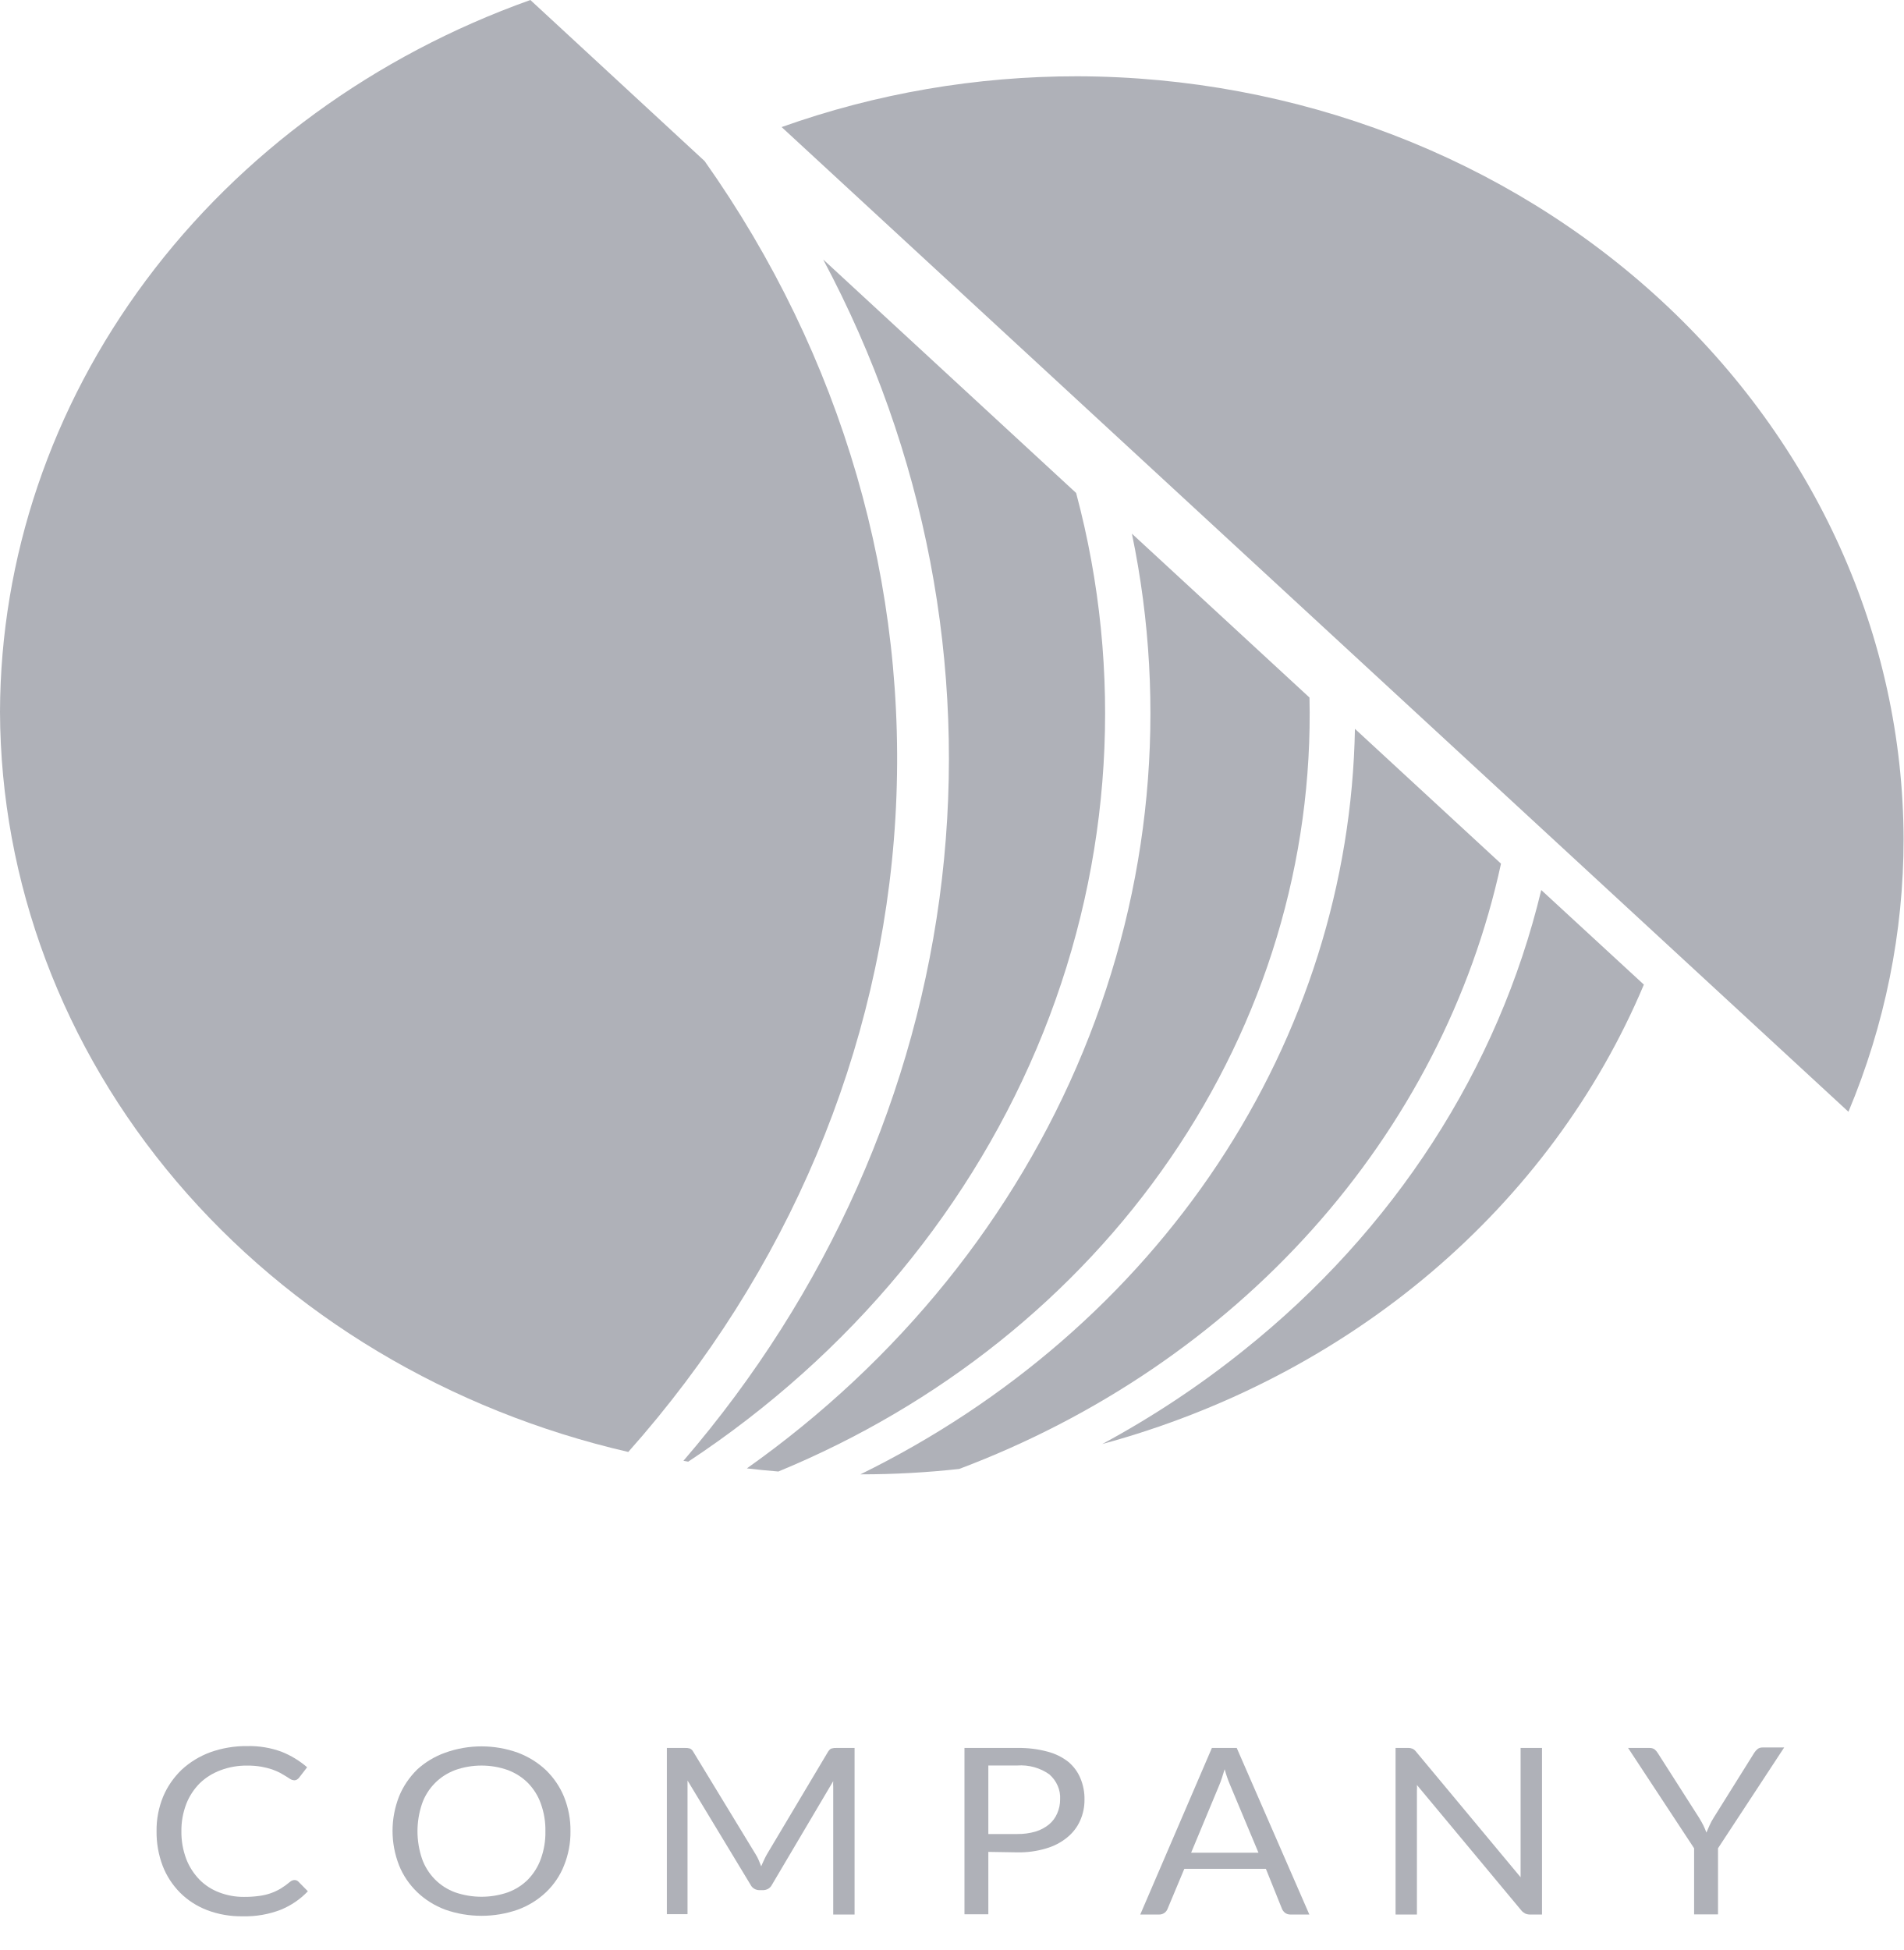
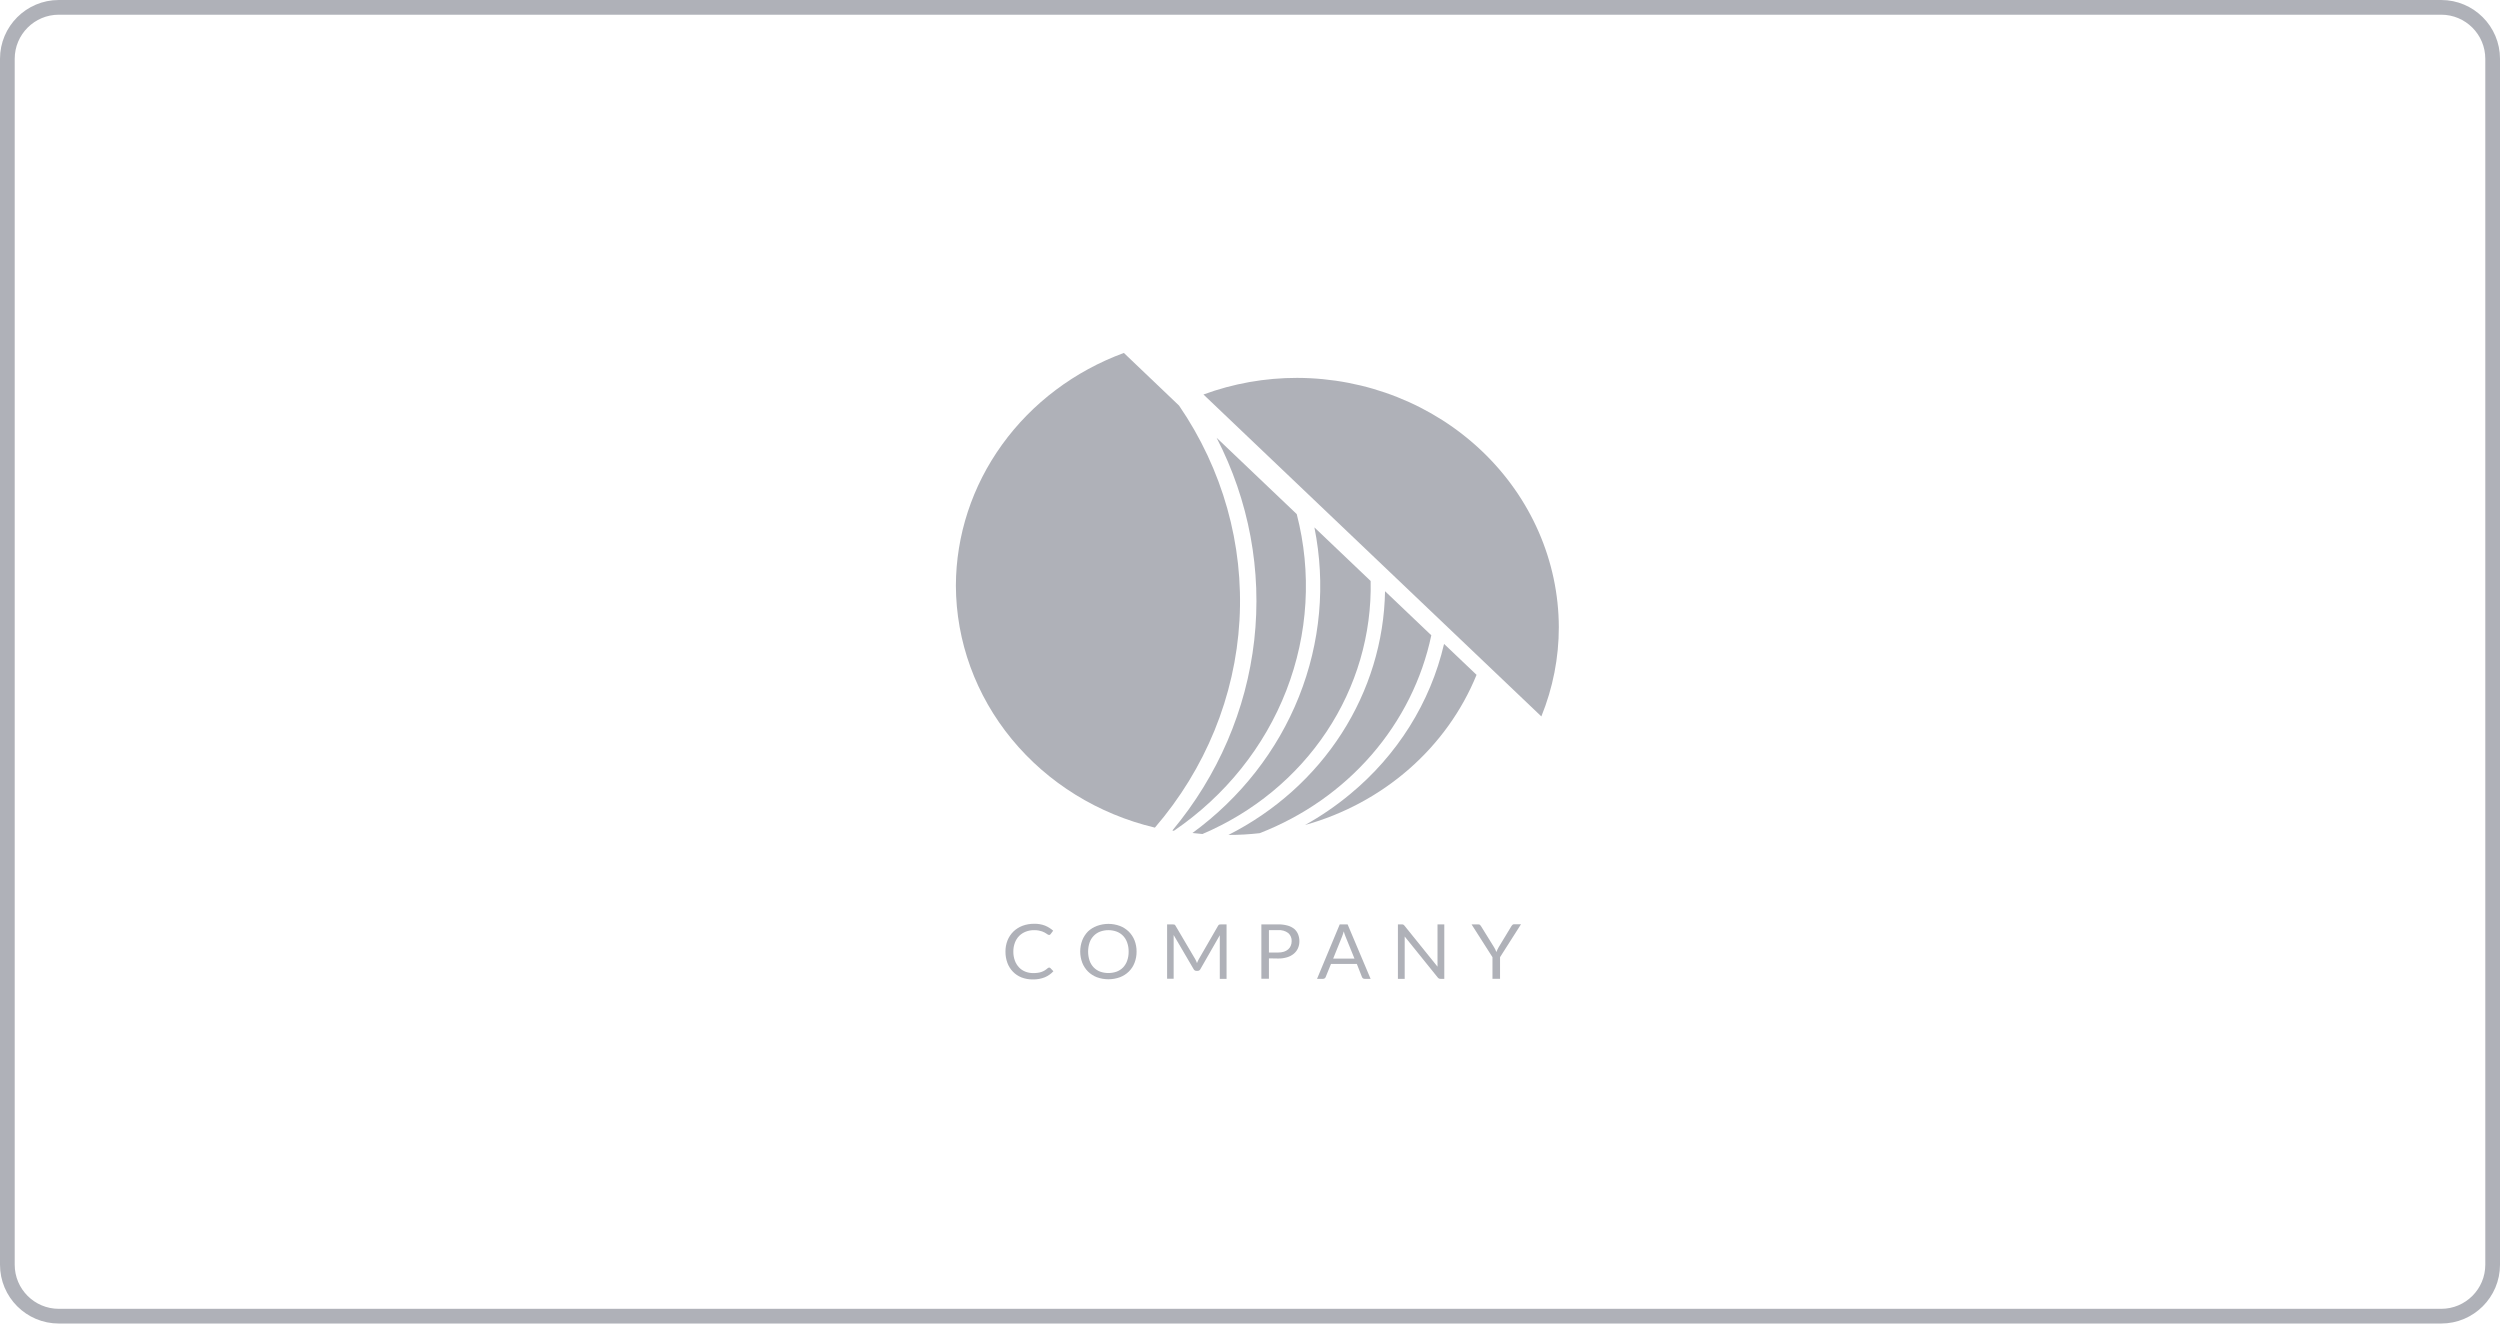
- <svg xmlns="http://www.w3.org/2000/svg" width="41" height="42" viewBox="0 0 41 42" fill="none">
-   <path d="M6.345 40.493C6.36 40.493 6.375 40.496 6.389 40.502C6.403 40.508 6.415 40.516 6.425 40.526L6.631 40.735C6.471 40.904 6.274 41.039 6.052 41.131C5.793 41.232 5.513 41.281 5.232 41.274C4.967 41.279 4.705 41.234 4.46 41.141C4.239 41.056 4.041 40.928 3.879 40.766C3.713 40.598 3.585 40.401 3.503 40.186C3.413 39.947 3.369 39.696 3.372 39.443C3.368 39.189 3.416 38.936 3.513 38.698C3.603 38.482 3.739 38.285 3.912 38.118C4.088 37.955 4.298 37.826 4.529 37.741C4.783 37.65 5.053 37.605 5.324 37.608C5.577 37.602 5.828 37.643 6.062 37.729C6.266 37.81 6.453 37.924 6.615 38.064L6.443 38.287C6.431 38.303 6.416 38.316 6.399 38.327C6.379 38.34 6.355 38.346 6.33 38.344C6.303 38.342 6.278 38.334 6.255 38.32L6.163 38.261L6.034 38.185C5.979 38.157 5.921 38.132 5.862 38.111C5.786 38.086 5.707 38.066 5.628 38.052C5.527 38.035 5.424 38.027 5.322 38.028C5.126 38.026 4.932 38.06 4.751 38.128C4.582 38.191 4.429 38.286 4.303 38.408C4.175 38.537 4.076 38.689 4.012 38.854C3.94 39.043 3.904 39.243 3.907 39.443C3.904 39.647 3.94 39.849 4.012 40.041C4.075 40.205 4.172 40.356 4.298 40.486C4.416 40.606 4.562 40.7 4.725 40.761C4.893 40.825 5.073 40.858 5.255 40.856C5.36 40.857 5.465 40.851 5.569 40.837C5.738 40.818 5.901 40.763 6.044 40.678C6.116 40.634 6.184 40.585 6.248 40.531C6.274 40.507 6.309 40.494 6.345 40.493Z" fill="#AFB1B8" />
-   <path d="M12.287 39.443C12.29 39.695 12.243 39.945 12.148 40.181C12.064 40.395 11.932 40.591 11.761 40.755C11.589 40.918 11.382 41.047 11.153 41.131C10.649 41.308 10.092 41.308 9.589 41.131C9.361 41.045 9.155 40.917 8.985 40.753C8.813 40.587 8.68 40.39 8.594 40.174C8.408 39.696 8.408 39.173 8.594 38.695C8.681 38.479 8.814 38.282 8.985 38.113C9.157 37.955 9.363 37.831 9.589 37.75C10.092 37.569 10.65 37.569 11.153 37.75C11.381 37.836 11.588 37.964 11.76 38.127C11.929 38.292 12.061 38.487 12.148 38.7C12.243 38.937 12.291 39.189 12.287 39.443ZM11.747 39.443C11.751 39.241 11.718 39.041 11.649 38.849C11.592 38.685 11.498 38.534 11.374 38.405C11.253 38.283 11.105 38.188 10.939 38.125C10.573 37.995 10.168 37.995 9.802 38.125C9.637 38.188 9.488 38.283 9.368 38.405C9.242 38.533 9.147 38.685 9.09 38.849C8.959 39.236 8.959 39.65 9.09 40.036C9.148 40.201 9.243 40.352 9.368 40.48C9.489 40.602 9.637 40.697 9.802 40.758C10.169 40.885 10.573 40.885 10.939 40.758C11.105 40.697 11.253 40.602 11.374 40.48C11.497 40.351 11.591 40.2 11.649 40.036C11.718 39.845 11.751 39.644 11.747 39.443Z" fill="#AFB1B8" />
-   <path d="M16.341 40.065L16.395 40.198C16.415 40.151 16.433 40.108 16.454 40.065C16.474 40.02 16.496 39.977 16.521 39.934L17.835 37.729C17.861 37.691 17.884 37.667 17.91 37.66C17.945 37.65 17.981 37.646 18.018 37.648H18.406V41.236H17.946V38.598C17.946 38.565 17.946 38.527 17.946 38.486C17.943 38.445 17.943 38.404 17.946 38.363L16.624 40.599C16.607 40.633 16.58 40.661 16.546 40.681C16.512 40.701 16.473 40.711 16.433 40.711H16.359C16.319 40.711 16.279 40.701 16.246 40.681C16.212 40.661 16.185 40.633 16.168 40.599L14.808 38.349C14.808 38.391 14.808 38.434 14.808 38.477C14.808 38.52 14.808 38.557 14.808 38.591V41.228H14.363V37.648H14.751C14.788 37.646 14.824 37.65 14.859 37.66C14.891 37.675 14.916 37.699 14.931 37.729L16.274 39.937C16.3 39.978 16.323 40.021 16.341 40.065Z" fill="#AFB1B8" />
-   <path d="M21.287 39.887V41.231H20.773V37.648H21.92C22.136 37.645 22.352 37.671 22.56 37.727C22.727 37.77 22.881 37.846 23.013 37.95C23.127 38.047 23.215 38.167 23.27 38.301C23.331 38.447 23.361 38.603 23.358 38.759C23.36 38.916 23.328 39.072 23.262 39.218C23.201 39.355 23.106 39.478 22.985 39.576C22.853 39.684 22.698 39.765 22.529 39.813C22.329 39.873 22.12 39.901 21.91 39.897L21.287 39.887ZM21.287 39.502H21.91C22.045 39.504 22.179 39.486 22.308 39.448C22.415 39.415 22.513 39.362 22.596 39.294C22.674 39.228 22.733 39.147 22.771 39.056C22.813 38.96 22.834 38.858 22.833 38.755C22.839 38.655 22.821 38.555 22.781 38.463C22.741 38.37 22.68 38.287 22.602 38.218C22.405 38.077 22.158 38.008 21.91 38.026H21.287V39.502Z" fill="#AFB1B8" />
-   <path d="M28.201 41.236H27.795C27.754 41.237 27.714 41.225 27.681 41.202C27.652 41.18 27.629 41.151 27.614 41.119L27.265 40.252H25.508L25.145 41.119C25.132 41.151 25.11 41.179 25.081 41.2C25.048 41.224 25.007 41.237 24.965 41.236H24.559L26.102 37.648H26.637L28.201 41.236ZM25.655 39.904H27.105L26.493 38.443C26.446 38.334 26.408 38.221 26.377 38.106L26.318 38.294C26.3 38.351 26.28 38.403 26.262 38.446L25.655 39.904Z" fill="#AFB1B8" />
-   <path d="M30.423 37.665C30.454 37.68 30.48 37.702 30.5 37.729L32.751 40.433C32.751 40.39 32.751 40.347 32.751 40.307C32.751 40.267 32.751 40.227 32.751 40.188V37.648H33.212V41.236H32.954C32.918 41.236 32.882 41.229 32.849 41.214C32.817 41.197 32.789 41.175 32.767 41.148L30.518 38.446C30.521 38.487 30.521 38.528 30.518 38.569C30.518 38.61 30.518 38.645 30.518 38.678V41.236H30.058V37.648H30.331C30.363 37.647 30.394 37.653 30.423 37.665Z" fill="#AFB1B8" />
-   <path d="M37.003 39.809V41.233H36.488V39.809L35.066 37.648H35.526C35.566 37.646 35.605 37.657 35.637 37.679C35.665 37.702 35.688 37.729 35.706 37.759L36.596 39.153C36.632 39.213 36.663 39.267 36.689 39.319C36.715 39.372 36.735 39.422 36.753 39.471L36.82 39.317C36.845 39.261 36.874 39.206 36.908 39.153L37.785 37.75C37.803 37.722 37.826 37.696 37.852 37.674C37.882 37.649 37.922 37.637 37.962 37.638H38.428L37.003 39.809Z" fill="#AFB1B8" />
-   <path d="M16.086 31.627C16.31 31.654 16.536 31.675 16.765 31.694C20.236 30.261 23.172 27.915 25.206 24.95C27.241 21.985 28.283 18.533 28.204 15.024L24.379 11.494C25.157 15.229 24.793 19.091 23.328 22.647C21.864 26.203 19.356 29.312 16.086 31.627Z" fill="#AFB1B8" />
-   <path d="M14.72 31.463L14.823 31.482C18.318 29.175 20.982 25.953 22.471 22.234C23.96 18.514 24.206 14.468 23.178 10.618L17.73 5.589C19.933 9.722 20.82 14.348 20.288 18.929C19.755 23.509 17.824 27.856 14.72 31.463Z" fill="#AFB1B8" />
-   <path d="M33.196 19.17C32.271 23.025 30.023 26.502 26.786 29.084C25.841 29.843 24.822 30.518 23.741 31.102C26.376 30.387 28.799 29.123 30.821 27.408C32.843 25.692 34.412 23.57 35.406 21.207L33.196 19.17Z" fill="#AFB1B8" />
-   <path d="M32.329 18.602L29.183 15.698C29.123 19.009 28.104 22.244 26.231 25.068C24.358 27.892 21.699 30.201 18.532 31.755H18.548C19.253 31.755 19.959 31.716 20.659 31.639C23.619 30.524 26.234 28.75 28.27 26.475C30.306 24.2 31.701 21.495 32.329 18.602Z" fill="#AFB1B8" />
-   <path d="M15.176 3.469L11.423 0C8.068 1.197 5.183 3.3 3.145 6.036C1.107 8.771 0.01 12.011 0 15.33H0C0.013 18.999 1.35 22.558 3.801 25.446C6.252 28.334 9.676 30.384 13.532 31.273C16.974 27.403 18.989 22.62 19.285 17.619C19.58 12.619 18.141 7.662 15.176 3.469Z" fill="#AFB1B8" />
-   <path d="M41 18.068C40.986 13.715 39.107 9.545 35.773 6.467C32.439 3.39 27.921 1.655 23.206 1.643C21.027 1.641 18.867 2.012 16.835 2.737L39.812 23.946C40.598 22.072 41.001 20.078 41 18.068Z" fill="#AFB1B8" />
+ <svg xmlns="http://www.w3.org/2000/svg" width="170" height="90" viewBox="0 0 170 90" fill="none">
+   <rect x="0.5" y="0.5" width="169" height="89" rx="3.5" stroke="#AFB1B8" />
+   <path d="M71.345 65.795C71.36 65.795 71.375 65.798 71.389 65.804C71.403 65.81 71.415 65.818 71.425 65.829L71.631 66.045C71.471 66.219 71.274 66.359 71.052 66.454C70.793 66.558 70.513 66.608 70.232 66.601C69.967 66.606 69.705 66.559 69.46 66.464C69.239 66.376 69.041 66.244 68.879 66.076C68.713 65.903 68.585 65.7 68.503 65.478C68.413 65.232 68.369 64.972 68.372 64.711C68.368 64.449 68.416 64.188 68.513 63.942C68.603 63.719 68.739 63.516 68.912 63.344C69.088 63.175 69.298 63.042 69.529 62.954C69.783 62.86 70.053 62.814 70.324 62.817C70.577 62.811 70.828 62.853 71.062 62.942C71.266 63.026 71.453 63.143 71.615 63.287L71.443 63.518C71.431 63.534 71.416 63.548 71.399 63.559C71.379 63.573 71.355 63.579 71.33 63.577C71.303 63.575 71.278 63.566 71.255 63.552L71.163 63.491L71.034 63.412C70.979 63.383 70.921 63.358 70.862 63.336C70.786 63.31 70.707 63.29 70.628 63.275C70.527 63.257 70.424 63.249 70.322 63.251C70.126 63.248 69.932 63.283 69.751 63.353C69.582 63.419 69.429 63.517 69.303 63.643C69.175 63.776 69.076 63.933 69.013 64.103C68.94 64.299 68.904 64.504 68.907 64.711C68.904 64.921 68.94 65.13 69.013 65.329C69.075 65.498 69.172 65.654 69.298 65.787C69.416 65.912 69.562 66.009 69.725 66.072C69.893 66.138 70.073 66.171 70.255 66.17C70.36 66.171 70.465 66.165 70.569 66.15C70.738 66.13 70.901 66.074 71.044 65.986C71.117 65.941 71.184 65.89 71.248 65.834C71.274 65.81 71.309 65.796 71.345 65.795Z" fill="#AFB1B8" />
+   <path d="M77.287 64.711C77.29 64.971 77.243 65.229 77.148 65.473C77.064 65.694 76.932 65.896 76.761 66.065C76.589 66.234 76.382 66.366 76.153 66.453C75.649 66.636 75.093 66.636 74.589 66.453C74.361 66.365 74.155 66.232 73.984 66.064C73.813 65.892 73.68 65.688 73.594 65.466C73.408 64.972 73.408 64.433 73.594 63.939C73.681 63.716 73.814 63.512 73.984 63.338C74.157 63.175 74.363 63.048 74.589 62.964C75.092 62.777 75.65 62.777 76.153 62.964C76.381 63.052 76.588 63.185 76.76 63.353C76.929 63.523 77.061 63.724 77.148 63.944C77.243 64.189 77.291 64.449 77.287 64.711ZM76.747 64.711C76.751 64.503 76.718 64.296 76.649 64.098C76.592 63.929 76.498 63.773 76.374 63.64C76.253 63.514 76.105 63.415 75.939 63.351C75.573 63.217 75.168 63.217 74.802 63.351C74.637 63.415 74.488 63.514 74.368 63.64C74.242 63.772 74.147 63.928 74.09 64.098C73.959 64.497 73.959 64.925 74.09 65.323C74.148 65.493 74.243 65.649 74.368 65.782C74.489 65.907 74.637 66.005 74.802 66.069C75.169 66.199 75.573 66.199 75.939 66.069C76.105 66.005 76.253 65.907 76.374 65.782C76.497 65.648 76.591 65.493 76.649 65.323C76.718 65.126 76.751 64.919 76.747 64.711Z" fill="#AFB1B8" />
+   <path d="M81.341 65.353L81.395 65.49C81.415 65.441 81.433 65.397 81.454 65.353C81.474 65.307 81.496 65.262 81.521 65.218L82.835 62.942C82.861 62.903 82.884 62.878 82.91 62.871C82.945 62.861 82.981 62.857 83.018 62.859H83.406V66.561H82.946V63.839C82.946 63.804 82.946 63.765 82.946 63.724C82.943 63.681 82.943 63.639 82.946 63.596L81.624 65.905C81.607 65.939 81.58 65.968 81.546 65.989C81.513 66.009 81.473 66.02 81.433 66.02H81.359C81.319 66.02 81.279 66.01 81.246 65.989C81.212 65.969 81.185 65.939 81.168 65.905L79.808 63.581C79.808 63.626 79.808 63.67 79.808 63.714C79.808 63.758 79.808 63.797 79.808 63.831V66.554H79.363V62.859H79.751C79.788 62.857 79.824 62.861 79.859 62.871C79.891 62.886 79.916 62.911 79.931 62.942L81.274 65.221C81.3 65.263 81.323 65.307 81.341 65.353Z" fill="#AFB1B8" />
+   <path d="M86.287 65.169V66.556H85.773V62.858H86.92C87.136 62.855 87.352 62.882 87.56 62.939C87.727 62.984 87.881 63.063 88.013 63.17C88.127 63.27 88.215 63.394 88.27 63.532C88.331 63.683 88.361 63.844 88.358 64.005C88.36 64.168 88.328 64.328 88.263 64.478C88.201 64.62 88.106 64.747 87.985 64.848C87.853 64.96 87.698 65.043 87.529 65.093C87.329 65.154 87.12 65.183 86.91 65.179L86.287 65.169ZM86.287 64.772H86.91C87.045 64.774 87.179 64.755 87.308 64.716C87.415 64.682 87.513 64.628 87.596 64.557C87.674 64.489 87.734 64.405 87.771 64.312C87.813 64.213 87.834 64.107 87.833 64C87.839 63.898 87.821 63.795 87.781 63.699C87.741 63.603 87.68 63.517 87.602 63.447C87.405 63.3 87.158 63.23 86.91 63.248H86.287V64.772Z" fill="#AFB1B8" />
+   <path d="M93.201 66.561H92.795C92.754 66.563 92.714 66.55 92.681 66.527C92.652 66.504 92.629 66.474 92.615 66.441L92.265 65.547H90.508L90.145 66.441C90.132 66.474 90.11 66.502 90.081 66.524C90.048 66.549 90.007 66.562 89.965 66.561H89.559L91.102 62.858H91.637L93.201 66.561ZM90.655 65.186H92.105L91.493 63.679C91.446 63.566 91.408 63.45 91.377 63.331L91.318 63.525C91.3 63.584 91.28 63.638 91.262 63.682L90.655 65.186Z" fill="#AFB1B8" />
+   <path d="M95.423 62.875C95.454 62.892 95.481 62.914 95.501 62.942L97.751 65.733C97.751 65.689 97.751 65.645 97.751 65.603C97.751 65.561 97.751 65.52 97.751 65.48V62.858H98.212V66.561H97.954C97.918 66.562 97.882 66.555 97.849 66.539C97.817 66.522 97.789 66.498 97.767 66.471L95.519 63.682C95.521 63.724 95.521 63.767 95.519 63.809C95.519 63.851 95.519 63.888 95.519 63.922V66.561H95.058V62.858H95.331C95.363 62.857 95.394 62.863 95.423 62.875Z" fill="#AFB1B8" />
+   <path d="M102.003 65.088V66.559H101.488V65.088L100.066 62.858H100.526C100.566 62.856 100.605 62.867 100.637 62.89C100.665 62.914 100.688 62.942 100.706 62.974L101.596 64.412C101.632 64.473 101.663 64.53 101.689 64.584C101.715 64.638 101.735 64.689 101.753 64.74L101.82 64.581C101.845 64.523 101.874 64.466 101.908 64.412L102.785 62.964C102.803 62.935 102.826 62.908 102.852 62.885C102.882 62.86 102.922 62.847 102.962 62.849H103.428L102.003 65.088Z" fill="#AFB1B8" />
+   <path d="M81.086 56.644C81.31 56.671 81.536 56.693 81.765 56.713C85.236 55.234 88.172 52.813 90.206 49.753C92.241 46.692 93.283 43.129 93.204 39.507L89.379 35.863C90.156 39.719 89.793 43.705 88.328 47.375C86.864 51.045 84.356 54.255 81.086 56.644Z" fill="#AFB1B8" />
+   <path d="M79.721 56.475L79.823 56.494C83.318 54.113 85.982 50.788 87.471 46.949C88.96 43.11 89.207 38.933 88.178 34.959L82.73 29.769C84.933 34.035 85.82 38.81 85.288 43.537C84.755 48.265 82.824 52.751 79.721 56.475Z" fill="#AFB1B8" />
+   <path d="M98.196 43.786C97.271 47.765 95.023 51.354 91.786 54.02C90.841 54.802 89.822 55.5 88.741 56.102C91.376 55.365 93.799 54.06 95.821 52.289C97.843 50.518 99.412 48.328 100.406 45.889L98.196 43.786Z" fill="#AFB1B8" />
+   <path d="M97.329 43.2L94.183 40.203C94.123 43.62 93.104 46.959 91.231 49.874C89.358 52.788 86.699 55.172 83.532 56.776H83.548C84.253 56.776 84.959 56.736 85.659 56.656C88.619 55.505 91.234 53.674 93.27 51.326C95.306 48.978 96.701 46.187 97.329 43.2Z" fill="#AFB1B8" />
+   <path d="M80.176 27.58L76.423 24C73.068 25.235 70.183 27.406 68.145 30.23C66.106 33.053 65.01 36.397 65 39.823V39.823C65.013 43.61 66.35 47.284 68.801 50.264C71.252 53.245 74.676 55.361 78.532 56.279C81.974 52.284 83.989 47.347 84.285 42.186C84.58 37.025 83.141 31.909 80.176 27.58Z" fill="#AFB1B8" />
+   <path d="M106 42.649C105.986 38.157 104.107 33.852 100.773 30.676C97.439 27.499 92.921 25.709 88.206 25.696C86.027 25.694 83.867 26.077 81.835 26.826L104.812 48.717C105.598 46.782 106.001 44.724 106 42.649Z" fill="#AFB1B8" />
</svg>
